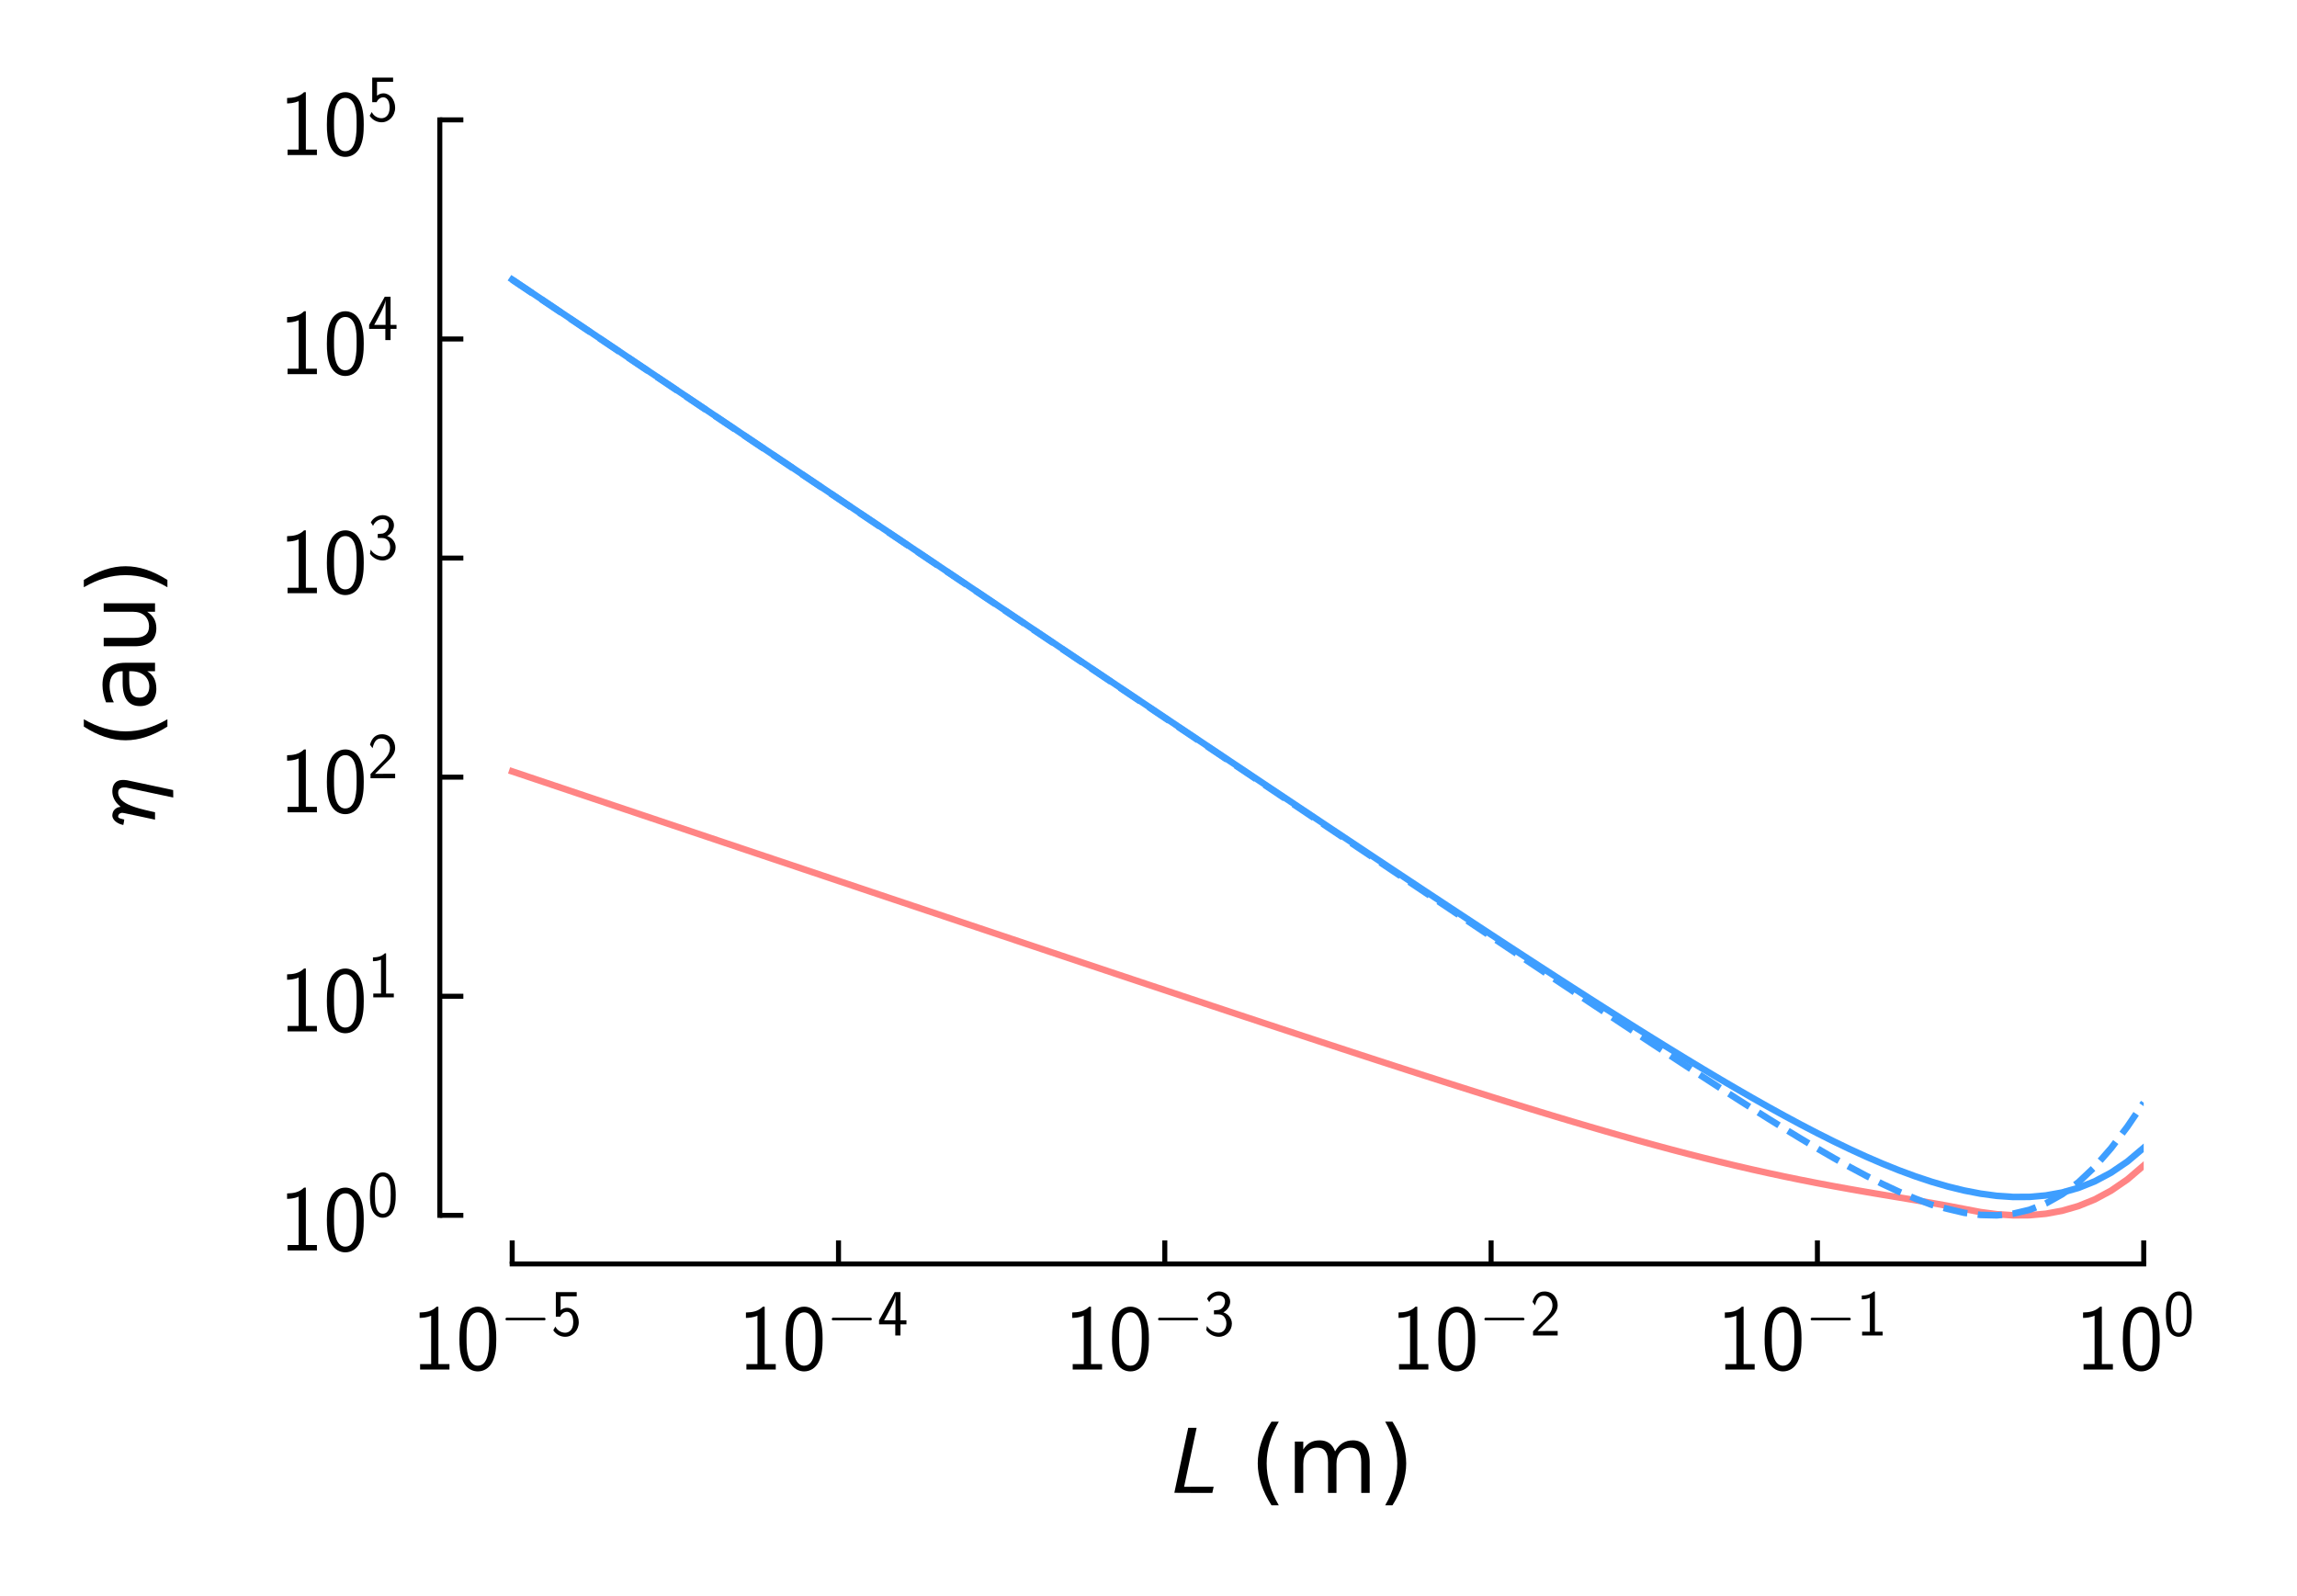
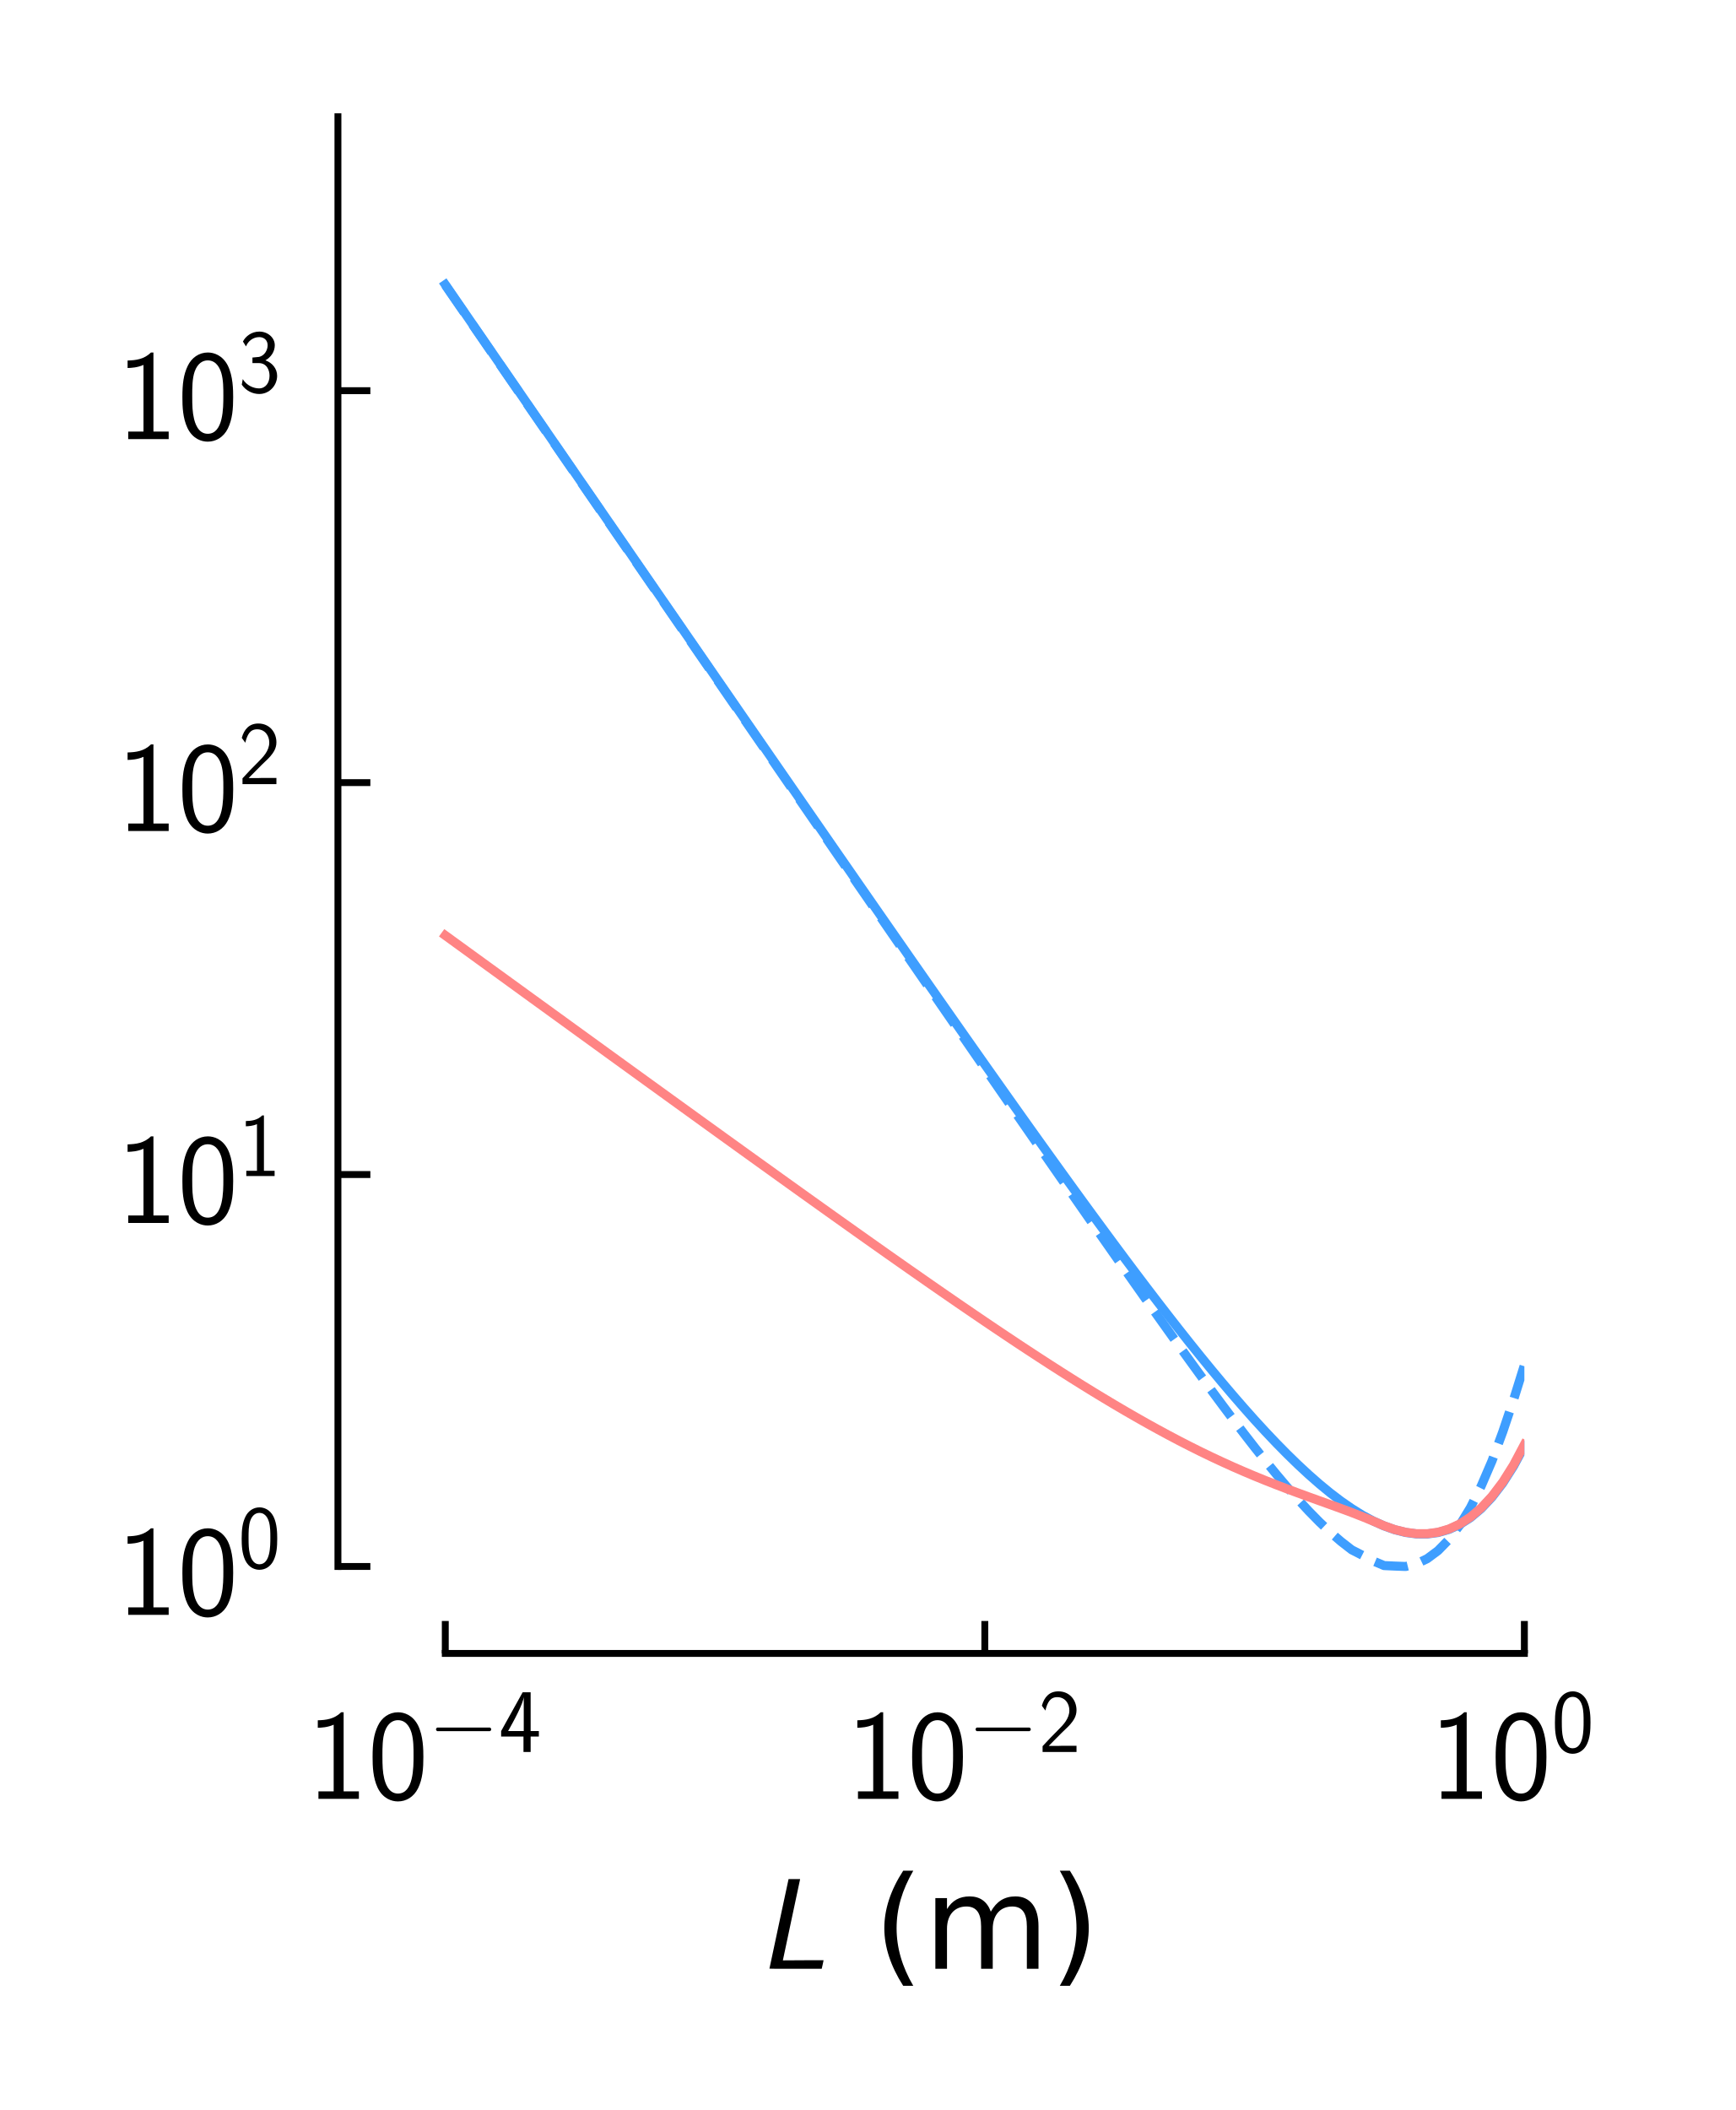
- <svg xmlns="http://www.w3.org/2000/svg" xmlns:xlink="http://www.w3.org/1999/xlink" width="195.138pt" height="135.533pt" viewBox="0 0 195.138 135.533" version="1.1">
+ <svg xmlns="http://www.w3.org/2000/svg" xmlns:xlink="http://www.w3.org/1999/xlink" width="107.047pt" height="130.139pt" viewBox="0 0 107.047 130.139" version="1.1">
  <defs>
    <style type="text/css">*{stroke-linejoin: round; stroke-linecap: butt}</style>
  </defs>
  <g id="figure_1">
    <g id="patch_1">
-       <path d="M 0 135.533  L 195.138 135.533  L 195.138 0  L 0 0  L 0 135.533  z " style="fill: none" />
+       <path d="M 0 130.139  L 107.047 130.139  L 107.047 0  L 0 0  L 0 130.139  z " style="fill: none" />
    </g>
    <g id="axes_1">
      <g id="patch_2">
-         <path d="M 37.363 107.373  L 182.116 107.373  L 182.116 10.185  L 37.363 10.185  L 37.363 107.373  z " style="fill: none" />
+         <path d="M 20.844 101.979  L 94.025 101.979  L 94.025 7.2  L 20.844 7.2  L 20.844 101.979  z " style="fill: none" />
      </g>
      <g id="matplotlib.axis_1">
        <g id="xtick_1">
          <g id="line2d_1">
            <defs>
-               <path id="mca2c06ceb9" d="M 0 0  L 0 -2  " style="stroke: #000000; stroke-width: 0.425" />
+               <path id="mf4461cd277" d="M 0 0  L 0 -2  " style="stroke: #000000; stroke-width: 0.425" />
            </defs>
            <g>
-               <use xlink:href="#mca2c06ceb9" x="43.513" y="107.373" style="stroke: #000000; stroke-width: 0.425" />
+               <use xlink:href="#mf4461cd277" x="27.466" y="101.979" style="stroke: #000000; stroke-width: 0.425" />
            </g>
          </g>
          <g id="text_1">
-             <g transform="translate(34.97909 116.3426) scale(0.08 -0.08)">
+             <g transform="translate(18.93165 110.9483) scale(0.08 -0.08)">
              <defs>
                <path id="CMSS17-31" d="M 1818 4288  L 1696 4288  C 1350 3949 947 3902 538 3891  L 538 3520  C 723 3526 1024 3539 1325 3673  L 1325 371  L 570 371  L 570 0  L 2573 0  L 2573 371  L 1818 371  L 1818 4288  z " transform="scale(0.015625)" />
                <path id="CMSS17-30" d="M 2758 2073  C 2758 2439 2752 3120 2490 3647  C 2227 4153 1805 4288 1504 4288  C 1069 4288 698 4031 506 3621  C 301 3191 243 2748 243 2073  C 243 1611 262 1046 493 551  C 755 6 1197 -128 1498 -128  C 1894 -128 2278 83 2496 525  C 2720 988 2758 1495 2758 2073  z M 1498 262  C 1011 262 864 821 819 1007  C 742 1328 730 1636 730 2144  C 730 2542 730 2992 851 3345  C 998 3756 1254 3897 1498 3897  C 1971 3897 2125 3422 2176 3255  C 2272 2915 2272 2516 2272 2144  C 2272 1546 2272 262 1498 262  z " transform="scale(0.015625)" />
                <path id="ComputerModernSans-Regular10pt-0" d="M 602 1715  C 582 1702 563 1683 557 1670  C 538 1644 538 1638 538 1600  C 538 1561 538 1555 557 1529  C 563 1516 582 1497 602 1484  L 627 1472  L 2483 1472  L 4346 1472  L 4371 1484  C 4390 1497 4410 1516 4422 1529  C 4435 1555 4442 1561 4442 1600  C 4442 1638 4435 1644 4422 1670  C 4410 1683 4390 1702 4371 1715  L 4346 1728  L 2483 1728  L 627 1728  L 602 1715  z " transform="scale(0.015625)" />
-                 <path id="CMSS17-35" d="M 934 3814  L 2502 3814  L 2502 4224  L 467 4224  L 467 1830  L 896 1830  C 1011 2103 1248 2304 1555 2304  C 1843 2304 2163 2044 2163 1299  C 2163 502 1709 268 1376 268  C 966 268 589 521 422 871  L 218 508  C 512 51 992 -128 1376 -128  C 2118 -128 2701 508 2701 1286  C 2701 2083 2182 2694 1562 2694  C 1338 2694 1120 2617 934 2464  L 934 3814  z " transform="scale(0.015625)" />
-               </defs>
-               <use xlink:href="#CMSS17-31" transform="scale(0.996264)" />
-               <use xlink:href="#CMSS17-30" transform="translate(46.84362 0) scale(0.996264)" />
-               <use xlink:href="#ComputerModernSans-Regular10pt-0" transform="translate(93.68725 36.15364) scale(0.697382)" />
-               <use xlink:href="#CMSS17-35" transform="translate(147.9282 36.15364) scale(0.697382)" />
-             </g>
-           </g>
-         </g>
-         <g id="xtick_2">
-           <g id="line2d_2">
-             <g>
-               <use xlink:href="#mca2c06ceb9" x="71.234" y="107.373" style="stroke: #000000; stroke-width: 0.425" />
-             </g>
-           </g>
-           <g id="text_2">
-             <g transform="translate(62.69958 116.3426) scale(0.08 -0.08)">
-               <defs>
                <path id="CMSS17-34" d="M 2253 1088  L 2835 1088  L 2835 1478  L 2253 1478  L 2253 4224  L 1690 4224  L 166 1478  L 166 1088  L 1747 1088  L 1747 0  L 2253 0  L 2253 1088  z M 659 1478  C 1030 2139 1766 3474 1766 3927  L 1766 1478  L 659 1478  z " transform="scale(0.015625)" />
              </defs>
              <use xlink:href="#CMSS17-31" transform="scale(0.996264)" />
              <use xlink:href="#CMSS17-30" transform="translate(46.84362 0) scale(0.996264)" />
              <use xlink:href="#ComputerModernSans-Regular10pt-0" transform="translate(93.68725 36.15364) scale(0.697382)" />
              <use xlink:href="#CMSS17-34" transform="translate(147.9282 36.15364) scale(0.697382)" />
            </g>
          </g>
        </g>
-         <g id="xtick_3">
-           <g id="line2d_3">
+         <g id="xtick_2">
+           <g id="line2d_2">
            <g>
-               <use xlink:href="#mca2c06ceb9" x="98.954" y="107.373" style="stroke: #000000; stroke-width: 0.425" />
+               <use xlink:href="#mf4461cd277" x="60.745" y="101.979" style="stroke: #000000; stroke-width: 0.425" />
            </g>
          </g>
-           <g id="text_3">
-             <g transform="translate(90.42007 116.3426) scale(0.08 -0.08)">
-               <defs>
-                 <path id="CMSS17-33" d="M 1005 2060  L 1440 2060  C 2042 2060 2214 1532 2214 1164  C 2214 662 1933 268 1472 268  C 1114 268 608 449 320 926  C 275 700 275 687 250 533  C 550 89 1037 -128 1485 -128  C 2214 -128 2752 481 2752 1158  C 2752 1667 2400 2092 1920 2252  C 2304 2463 2586 2860 2586 3321  C 2586 3859 2093 4288 1491 4288  C 941 4288 512 3948 333 3583  C 378 3519 493 3334 550 3238  C 691 3615 1056 3897 1485 3897  C 1843 3897 2080 3660 2080 3321  C 2080 2969 1856 2585 1478 2496  C 1453 2496 1056 2457 1005 2451  L 1005 2060  z " transform="scale(0.015625)" />
-               </defs>
-               <use xlink:href="#CMSS17-31" transform="scale(0.996264)" />
-               <use xlink:href="#CMSS17-30" transform="translate(46.84362 0) scale(0.996264)" />
-               <use xlink:href="#ComputerModernSans-Regular10pt-0" transform="translate(93.68725 36.15364) scale(0.697382)" />
-               <use xlink:href="#CMSS17-33" transform="translate(147.9282 36.15364) scale(0.697382)" />
-             </g>
-           </g>
-         </g>
-         <g id="xtick_4">
-           <g id="line2d_4">
-             <g>
-               <use xlink:href="#mca2c06ceb9" x="126.675" y="107.373" style="stroke: #000000; stroke-width: 0.425" />
-             </g>
-           </g>
-           <g id="text_4">
-             <g transform="translate(118.1406 116.3426) scale(0.08 -0.08)">
+           <g id="text_2">
+             <g transform="translate(52.21142 110.9483) scale(0.08 -0.08)">
              <defs>
                <path id="CMSS17-32" d="M 1651 1353  C 1830 1538 2099 1761 2285 1984  C 2464 2201 2701 2507 2701 2953  C 2701 3655 2227 4288 1421 4288  C 787 4288 422 3891 250 3272  L 499 2928  C 640 3508 838 3878 1338 3878  C 1888 3878 2195 3431 2195 2940  C 2195 2354 1747 1901 1408 1563  C 1030 1187 659 805 301 409  L 301 0  L 2701 0  L 2701 435  L 1613 435  C 1536 435 1459 428 1382 428  L 742 428  L 742 435  L 1651 1353  z " transform="scale(0.015625)" />
              </defs>
              <use xlink:href="#CMSS17-31" transform="scale(0.996264)" />
              <use xlink:href="#CMSS17-30" transform="translate(46.84362 0) scale(0.996264)" />
              <use xlink:href="#ComputerModernSans-Regular10pt-0" transform="translate(93.68725 36.15364) scale(0.697382)" />
              <use xlink:href="#CMSS17-32" transform="translate(147.9282 36.15364) scale(0.697382)" />
            </g>
          </g>
        </g>
-         <g id="xtick_5">
-           <g id="line2d_5">
+         <g id="xtick_3">
+           <g id="line2d_3">
            <g>
-               <use xlink:href="#mca2c06ceb9" x="154.395" y="107.373" style="stroke: #000000; stroke-width: 0.425" />
+               <use xlink:href="#mf4461cd277" x="94.025" y="101.979" style="stroke: #000000; stroke-width: 0.425" />
            </g>
          </g>
-           <g id="text_5">
-             <g transform="translate(145.8611 116.3426) scale(0.08 -0.08)">
-               <use xlink:href="#CMSS17-31" transform="scale(0.996264)" />
-               <use xlink:href="#CMSS17-30" transform="translate(46.84362 0) scale(0.996264)" />
-               <use xlink:href="#ComputerModernSans-Regular10pt-0" transform="translate(93.68725 36.15364) scale(0.697382)" />
-               <use xlink:href="#CMSS17-31" transform="translate(147.9282 36.15364) scale(0.697382)" />
-             </g>
-           </g>
-         </g>
-         <g id="xtick_6">
-           <g id="line2d_6">
-             <g>
-               <use xlink:href="#mca2c06ceb9" x="182.116" y="107.373" style="stroke: #000000; stroke-width: 0.425" />
-             </g>
-           </g>
-           <g id="text_6">
-             <g transform="translate(176.2936 116.3426) scale(0.08 -0.08)">
+           <g id="text_3">
+             <g transform="translate(88.20319 110.9483) scale(0.08 -0.08)">
              <use xlink:href="#CMSS17-31" transform="scale(0.996264)" />
              <use xlink:href="#CMSS17-30" transform="translate(46.84362 0) scale(0.996264)" />
              <use xlink:href="#CMSS17-30" transform="translate(93.68725 36.15364) scale(0.697382)" />
            </g>
          </g>
        </g>
-         <g id="text_7">
-           <g transform="translate(99.01504 126.8225) scale(0.08 -0.08)">
+         <g id="text_4">
+           <g transform="translate(46.71018 121.4283) scale(0.08 -0.08)">
            <defs>
              <path id="ComputerModernSans-MathitalicRegular10pt-4c" d="M 1075 2227  C 819 1011 602 12 602 6  C 602 0 864 0 1894 0  L 3194 0  L 3194 12  C 3213 70 3283 422 3283 422  C 3283 428 2829 422 2278 422  C 1722 416 1267 416 1267 416  C 1267 422 1459 1318 1690 2412  C 1920 3507 2112 4409 2118 4422  L 2118 4441  L 1830 4441  L 1549 4441  L 1075 2227  z " transform="scale(0.015625)" />
              <path id="BeraSans-Roman-28" d="M 1984 4857  L 1485 4857  C 851 3878 550 2937 550 2009  C 550 1081 864 134 1485 -845  L 1984 -845  C 1427 108 1158 1043 1158 2009  C 1158 2976 1427 3891 1984 4857  z " transform="scale(0.015625)" />
              <path id="BeraSans-Roman-6d" d="M 3328 2828  C 3155 3321 2797 3584 2285 3584  C 1779 3584 1421 3385 1158 2956  L 1158 3501  L 582 3501  L 582 0  L 1158 0  L 1158 1977  C 1158 2662 1530 3084 2118 3084  C 2611 3084 2848 2764 2848 2092  L 2848 0  L 3424 0  L 3424 1977  C 3424 2662 3795 3084 4390 3084  C 4877 3084 5114 2764 5114 2092  L 5114 0  L 5690 0  L 5690 2112  C 5690 3052 5274 3584 4550 3584  C 4006 3584 3616 3341 3328 2828  z " transform="scale(0.015625)" />
              <path id="BeraSans-Roman-29" d="M 512 4857  C 1069 3891 1338 2976 1338 2009  C 1338 1043 1069 108 512 -845  L 1011 -845  C 1632 134 1946 1081 1946 2009  C 1946 2937 1632 3878 1011 4857  L 512 4857  z " transform="scale(0.015625)" />
            </defs>
            <use xlink:href="#ComputerModernSans-MathitalicRegular10pt-4c" transform="scale(0.996264)" />
            <use xlink:href="#BeraSans-Roman-28" transform="translate(89.38723 0) scale(0.996264)" />
            <use xlink:href="#BeraSans-Roman-6d" transform="translate(128.2416 0) scale(0.996264)" />
            <use xlink:href="#BeraSans-Roman-29" transform="translate(225.2777 0) scale(0.996264)" />
          </g>
        </g>
      </g>
      <g id="matplotlib.axis_2">
        <g id="ytick_1">
-           <g id="line2d_7">
+           <g id="line2d_4">
            <defs>
-               <path id="ma0d3f59bb4" d="M 0 0  L 2 0  " style="stroke: #000000; stroke-width: 0.425" />
+               <path id="madc1efafc9" d="M 0 0  L 2 0  " style="stroke: #000000; stroke-width: 0.425" />
            </defs>
            <g>
-               <use xlink:href="#ma0d3f59bb4" x="37.363" y="103.244" style="stroke: #000000; stroke-width: 0.425" />
+               <use xlink:href="#madc1efafc9" x="20.844" y="96.616" style="stroke: #000000; stroke-width: 0.425" />
            </g>
          </g>
-           <g id="text_8">
-             <g transform="translate(23.71935 106.2288) scale(0.08 -0.08)">
+           <g id="text_5">
+             <g transform="translate(7.2 99.60073) scale(0.08 -0.08)">
              <use xlink:href="#CMSS17-31" transform="scale(0.996264)" />
              <use xlink:href="#CMSS17-30" transform="translate(46.84362 0) scale(0.996264)" />
              <use xlink:href="#CMSS17-30" transform="translate(93.68725 36.15364) scale(0.697382)" />
            </g>
          </g>
        </g>
        <g id="ytick_2">
-           <g id="line2d_8">
+           <g id="line2d_5">
            <g>
-               <use xlink:href="#ma0d3f59bb4" x="37.363" y="84.632" style="stroke: #000000; stroke-width: 0.425" />
+               <use xlink:href="#madc1efafc9" x="20.844" y="72.443" style="stroke: #000000; stroke-width: 0.425" />
            </g>
          </g>
-           <g id="text_9">
-             <g transform="translate(23.71935 87.61693) scale(0.08 -0.08)">
+           <g id="text_6">
+             <g transform="translate(7.2 75.42753) scale(0.08 -0.08)">
              <use xlink:href="#CMSS17-31" transform="scale(0.996264)" />
              <use xlink:href="#CMSS17-30" transform="translate(46.84362 0) scale(0.996264)" />
              <use xlink:href="#CMSS17-31" transform="translate(93.68725 36.15364) scale(0.697382)" />
            </g>
          </g>
        </g>
        <g id="ytick_3">
-           <g id="line2d_9">
+           <g id="line2d_6">
            <g>
-               <use xlink:href="#ma0d3f59bb4" x="37.363" y="66.02" style="stroke: #000000; stroke-width: 0.425" />
+               <use xlink:href="#madc1efafc9" x="20.844" y="48.27" style="stroke: #000000; stroke-width: 0.425" />
            </g>
          </g>
-           <g id="text_10">
-             <g transform="translate(23.71935 69.0051) scale(0.08 -0.08)">
+           <g id="text_7">
+             <g transform="translate(7.2 51.25434) scale(0.08 -0.08)">
              <use xlink:href="#CMSS17-31" transform="scale(0.996264)" />
              <use xlink:href="#CMSS17-30" transform="translate(46.84362 0) scale(0.996264)" />
              <use xlink:href="#CMSS17-32" transform="translate(93.68725 36.15364) scale(0.697382)" />
            </g>
          </g>
        </g>
        <g id="ytick_4">
-           <g id="line2d_10">
+           <g id="line2d_7">
            <g>
-               <use xlink:href="#ma0d3f59bb4" x="37.363" y="47.408" style="stroke: #000000; stroke-width: 0.425" />
+               <use xlink:href="#madc1efafc9" x="20.844" y="24.096" style="stroke: #000000; stroke-width: 0.425" />
            </g>
          </g>
-           <g id="text_11">
-             <g transform="translate(23.71935 50.39327) scale(0.08 -0.08)">
+           <g id="text_8">
+             <g transform="translate(7.2 27.08114) scale(0.08 -0.08)">
+               <defs>
+                 <path id="CMSS17-33" d="M 1005 2060  L 1440 2060  C 2042 2060 2214 1532 2214 1164  C 2214 662 1933 268 1472 268  C 1114 268 608 449 320 926  C 275 700 275 687 250 533  C 550 89 1037 -128 1485 -128  C 2214 -128 2752 481 2752 1158  C 2752 1667 2400 2092 1920 2252  C 2304 2463 2586 2860 2586 3321  C 2586 3859 2093 4288 1491 4288  C 941 4288 512 3948 333 3583  C 378 3519 493 3334 550 3238  C 691 3615 1056 3897 1485 3897  C 1843 3897 2080 3660 2080 3321  C 2080 2969 1856 2585 1478 2496  C 1453 2496 1056 2457 1005 2451  L 1005 2060  z " transform="scale(0.015625)" />
+               </defs>
              <use xlink:href="#CMSS17-31" transform="scale(0.996264)" />
              <use xlink:href="#CMSS17-30" transform="translate(46.84362 0) scale(0.996264)" />
              <use xlink:href="#CMSS17-33" transform="translate(93.68725 36.15364) scale(0.697382)" />
            </g>
          </g>
        </g>
-         <g id="ytick_5">
-           <g id="line2d_11">
-             <g>
-               <use xlink:href="#ma0d3f59bb4" x="37.363" y="28.797" style="stroke: #000000; stroke-width: 0.425" />
-             </g>
-           </g>
-           <g id="text_12">
-             <g transform="translate(23.71935 31.78143) scale(0.08 -0.08)">
-               <use xlink:href="#CMSS17-31" transform="scale(0.996264)" />
-               <use xlink:href="#CMSS17-30" transform="translate(46.84362 0) scale(0.996264)" />
-               <use xlink:href="#CMSS17-34" transform="translate(93.68725 36.15364) scale(0.697382)" />
-             </g>
-           </g>
-         </g>
-         <g id="ytick_6">
-           <g id="line2d_12">
-             <g>
-               <use xlink:href="#ma0d3f59bb4" x="37.363" y="10.185" style="stroke: #000000; stroke-width: 0.425" />
-             </g>
-           </g>
-           <g id="text_13">
-             <g transform="translate(23.71935 13.1696) scale(0.08 -0.08)">
-               <use xlink:href="#CMSS17-31" transform="scale(0.996264)" />
-               <use xlink:href="#CMSS17-30" transform="translate(46.84362 0) scale(0.996264)" />
-               <use xlink:href="#CMSS17-35" transform="translate(93.68725 36.15364) scale(0.697382)" />
-             </g>
-           </g>
-         </g>
-         <g id="text_14">
-           <g transform="translate(13.1696 70.4477) rotate(-90) scale(0.08 -0.08)">
-             <defs>
-               <path id="ComputerModernSans-MathitalicRegular10pt-11" d="M 858 2905  C 646 2854 461 2662 352 2374  C 326 2297 288 2169 294 2163  C 301 2156 659 2092 666 2099  C 666 2099 678 2137 685 2182  C 723 2348 755 2451 800 2489  C 832 2515 845 2515 896 2515  C 1005 2502 1088 2419 1114 2304  C 1133 2220 1133 2208 890 1088  C 768 505 666 19 659 12  L 659 0  L 909 0  L 1165 0  L 1165 12  C 1171 19 1190 121 1216 243  C 1357 876 1466 1286 1600 1619  C 1830 2201 2118 2496 2477 2515  C 2662 2521 2784 2438 2835 2272  C 2854 2201 2861 2067 2848 1964  C 2842 1926 2688 1196 2502 345  C 2323 -506 2176 -1217 2170 -1223  L 2170 -1242  L 2419 -1242  C 2560 -1242 2675 -1242 2675 -1236  C 2675 -1236 2822 -545 3002 300  C 3181 1145 3334 1881 3347 1926  C 3366 2035 3373 2214 3360 2304  C 3315 2681 3066 2892 2637 2912  C 2234 2924 1875 2752 1581 2400  C 1549 2368 1530 2342 1530 2348  C 1523 2355 1523 2374 1523 2400  C 1504 2566 1408 2726 1267 2822  C 1152 2892 979 2931 858 2905  z " transform="scale(0.015625)" />
-               <path id="BeraSans-Roman-61" d="M 2195 1760  L 2765 1760  L 2765 1632  C 2765 883 2349 390 1709 390  C 1248 390 960 646 960 1056  C 960 1312 1050 1491 1229 1600  C 1408 1708 1728 1760 2195 1760  z M 3341 1996  C 3341 3065 2848 3584 1830 3584  C 1453 3584 1056 3501 640 3341  L 640 2809  C 992 2995 1370 3097 1773 3097  C 2406 3097 2765 2796 2765 2265  L 2765 2208  L 1958 2208  C 915 2208 384 1804 384 1017  C 384 345 838 -90 1555 -90  C 2125 -90 2502 102 2765 531  L 2765 0  L 3341 0  L 3341 1996  z " transform="scale(0.015625)" />
-               <path id="BeraSans-Roman-75" d="M 544 1382  C 544 416 973 -90 1773 -90  C 2259 -90 2618 108 2899 537  L 2899 0  L 3475 0  L 3475 3501  L 2899 3501  L 2899 1516  C 2899 832 2515 409 1894 409  C 1376 409 1120 742 1120 1401  L 1120 3501  L 544 3501  L 544 1382  z " transform="scale(0.015625)" />
-             </defs>
-             <use xlink:href="#ComputerModernSans-MathitalicRegular10pt-11" transform="scale(0.996264)" />
-             <use xlink:href="#BeraSans-Roman-28" transform="translate(85.93745 0) scale(0.996264)" />
-             <use xlink:href="#BeraSans-Roman-61" transform="translate(124.7918 0) scale(0.996264)" />
-             <use xlink:href="#BeraSans-Roman-75" transform="translate(185.8628 0) scale(0.996264)" />
-             <use xlink:href="#BeraSans-Roman-29" transform="translate(249.0259 0) scale(0.996264)" />
-           </g>
-         </g>
      </g>
      <g id="patch_3">
-         <path d="M 37.363 103.244  L 37.363 10.185  " style="fill: none; stroke: #000000; stroke-width: 0.425; stroke-linejoin: miter; stroke-linecap: square" />
+         <path d="M 20.844 96.616  L 20.844 7.2  " style="fill: none; stroke: #000000; stroke-width: 0.425; stroke-linejoin: miter; stroke-linecap: square" />
      </g>
      <g id="patch_4">
-         <path d="M 43.513 107.373  L 182.116 107.373  " style="fill: none; stroke: #000000; stroke-width: 0.425; stroke-linejoin: miter; stroke-linecap: square" />
+         <path d="M 27.466 101.979  L 94.025 101.979  " style="fill: none; stroke: #000000; stroke-width: 0.425; stroke-linejoin: miter; stroke-linecap: square" />
      </g>
-       <g id="line2d_13">
-         <path d="M 43.513 65.531  L 44.899 65.996  L 46.285 66.461  L 47.671 66.926  L 49.057 67.392  L 50.443 67.857  L 51.829 68.322  L 53.215 68.787  L 54.601 69.253  L 55.987 69.718  L 57.373 70.183  L 58.759 70.648  L 60.145 71.113  L 61.531 71.579  L 62.917 72.044  L 64.303 72.509  L 65.69 72.974  L 67.076 73.439  L 68.462 73.904  L 69.848 74.369  L 71.234 74.834  L 72.62 75.299  L 74.006 75.764  L 75.392 76.229  L 76.778 76.694  L 78.164 77.158  L 79.55 77.623  L 80.936 78.087  L 82.322 78.552  L 83.708 79.016  L 85.094 79.481  L 86.48 79.945  L 87.866 80.409  L 89.252 80.873  L 90.638 81.337  L 92.024 81.8  L 93.41 82.263  L 94.796 82.727  L 96.182 83.189  L 97.568 83.652  L 98.954 84.114  L 100.34 84.576  L 101.726 85.037  L 103.112 85.498  L 104.498 85.958  L 105.884 86.418  L 107.27 86.877  L 108.656 87.336  L 110.042 87.793  L 111.428 88.25  L 112.814 88.705  L 114.2 89.159  L 115.586 89.613  L 116.972 90.064  L 118.358 90.514  L 119.744 90.962  L 121.13 91.408  L 122.517 91.852  L 123.903 92.294  L 125.289 92.732  L 126.675 93.168  L 128.061 93.6  L 129.447 94.028  L 130.833 94.452  L 132.219 94.872  L 133.605 95.286  L 134.991 95.695  L 136.377 96.098  L 137.763 96.494  L 139.149 96.883  L 140.535 97.264  L 141.921 97.637  L 143.307 98  L 144.693 98.353  L 146.079 98.696  L 147.465 99.028  L 148.851 99.349  L 150.237 99.657  L 151.623 99.953  L 153.009 100.237  L 154.395 100.509  L 155.781 100.769  L 157.167 101.019  L 158.553 101.26  L 159.939 101.494  L 161.325 101.724  L 162.711 101.955  L 164.097 102.191  L 165.483 102.438  L 166.869 102.704  L 168.255 102.967  L 169.641 103.151  L 171.027 103.244  L 172.413 103.234  L 173.799 103.11  L 175.185 102.855  L 176.571 102.456  L 177.958 101.893  L 179.344 101.147  L 180.73 100.195  L 182.116 99.011  " clip-path="url(#pacd4a3332f)" style="fill: none; stroke: #ff8484; stroke-width: 0.559; stroke-linecap: square" />
+       <g id="line2d_8">
+         <path d="M 27.466 17.579  L 28.131 18.546  L 28.797 19.513  L 29.462 20.48  L 30.128 21.447  L 30.794 22.413  L 31.459 23.38  L 32.125 24.347  L 32.79 25.314  L 33.456 26.281  L 34.122 27.248  L 34.787 28.215  L 35.453 29.181  L 36.118 30.148  L 36.784 31.115  L 37.45 32.082  L 38.115 33.049  L 38.781 34.015  L 39.446 34.982  L 40.112 35.949  L 40.778 36.916  L 41.443 37.882  L 42.109 38.849  L 42.774 39.816  L 43.44 40.782  L 44.106 41.749  L 44.771 42.715  L 45.437 43.682  L 46.102 44.648  L 46.768 45.615  L 47.434 46.581  L 48.099 47.547  L 48.765 48.514  L 49.43 49.48  L 50.096 50.446  L 50.762 51.412  L 51.427 52.378  L 52.093 53.344  L 52.758 54.31  L 53.424 55.275  L 54.089 56.241  L 54.755 57.206  L 55.421 58.171  L 56.086 59.136  L 56.752 60.101  L 57.417 61.065  L 58.083 62.03  L 58.749 62.994  L 59.414 63.957  L 60.08 64.921  L 60.745 65.883  L 61.411 66.846  L 62.077 67.808  L 62.742 68.769  L 63.408 69.729  L 64.073 70.689  L 64.739 71.648  L 65.405 72.606  L 66.07 73.563  L 66.736 74.518  L 67.401 75.472  L 68.067 76.424  L 68.733 77.374  L 69.398 78.321  L 70.064 79.266  L 70.729 80.208  L 71.395 81.146  L 72.061 82.079  L 72.726 83.008  L 73.392 83.931  L 74.057 84.846  L 74.723 85.753  L 75.389 86.651  L 76.054 87.537  L 76.72 88.409  L 77.385 89.266  L 78.051 90.104  L 78.717 90.919  L 79.382 91.707  L 80.048 92.465  L 80.713 93.186  L 81.379 93.865  L 82.044 94.494  L 82.71 95.071  L 83.376 95.589  L 84.041 95.93  L 84.707 96.279  L 85.372 96.561  L 86.038 96.591  L 86.704 96.616  L 87.369 96.453  L 88.035 96.133  L 88.7 95.639  L 89.366 94.958  L 90.032 94.076  L 90.697 92.988  L 91.363 91.652  L 92.028 90.108  L 92.694 88.305  L 93.36 86.33  L 94.025 84.2  " clip-path="url(#pe1bfa57853)" style="fill: none; stroke-dasharray: 2.067,0.894; stroke-dashoffset: 0; stroke: #3e9eff; stroke-width: 0.559" />
      </g>
-       <g id="line2d_14">
-         <path d="M 43.513 23.765  L 44.899 24.696  L 46.285 25.626  L 47.671 26.557  L 49.057 27.487  L 50.443 28.418  L 51.829 29.349  L 53.215 30.279  L 54.601 31.21  L 55.987 32.14  L 57.373 33.071  L 58.759 34.002  L 60.145 34.932  L 61.531 35.863  L 62.917 36.793  L 64.303 37.724  L 65.69 38.654  L 67.076 39.585  L 68.462 40.516  L 69.848 41.446  L 71.234 42.377  L 72.62 43.307  L 74.006 44.238  L 75.392 45.168  L 76.778 46.099  L 78.164 47.029  L 79.55 47.96  L 80.936 48.89  L 82.322 49.821  L 83.708 50.751  L 85.094 51.682  L 86.48 52.612  L 87.866 53.543  L 89.252 54.473  L 90.638 55.404  L 92.024 56.334  L 93.41 57.265  L 94.796 58.195  L 96.182 59.125  L 97.568 60.056  L 98.954 60.986  L 100.34 61.916  L 101.726 62.846  L 103.112 63.776  L 104.498 64.706  L 105.884 65.636  L 107.27 66.566  L 108.656 67.496  L 110.042 68.426  L 111.428 69.356  L 112.814 70.285  L 114.2 71.214  L 115.586 72.144  L 116.972 73.073  L 118.358 74.002  L 119.744 74.93  L 121.13 75.858  L 122.517 76.786  L 123.903 77.714  L 125.289 78.641  L 126.675 79.568  L 128.061 80.494  L 129.447 81.42  L 130.833 82.344  L 132.219 83.268  L 133.605 84.191  L 134.991 85.112  L 136.377 86.032  L 137.763 86.95  L 139.149 87.866  L 140.535 88.78  L 141.921 89.69  L 143.307 90.597  L 144.693 91.499  L 146.079 92.396  L 147.465 93.286  L 148.851 94.168  L 150.237 95.04  L 151.623 95.9  L 153.009 96.745  L 154.395 97.571  L 155.781 98.375  L 157.167 99.15  L 158.553 99.891  L 159.939 100.589  L 161.325 101.237  L 162.711 101.824  L 164.097 102.344  L 165.483 102.702  L 166.869 103.028  L 168.255 103.21  L 169.641 103.244  L 171.027 103.104  L 172.413 102.775  L 173.799 102.235  L 175.185 101.457  L 176.571 100.437  L 177.958 99.128  L 179.344 97.54  L 180.73 95.711  L 182.116 93.671  " clip-path="url(#pacd4a3332f)" style="fill: none; stroke-dasharray: 2.067,0.894; stroke-dashoffset: 0; stroke: #3e9eff; stroke-width: 0.559" />
+       <g id="line2d_9">
+         <path d="M 27.466 17.555  L 28.131 18.522  L 28.797 19.488  L 29.462 20.455  L 30.128 21.422  L 30.794 22.388  L 31.459 23.355  L 32.125 24.321  L 32.79 25.288  L 33.456 26.254  L 34.122 27.221  L 34.787 28.187  L 35.453 29.153  L 36.118 30.119  L 36.784 31.085  L 37.45 32.052  L 38.115 33.017  L 38.781 33.983  L 39.446 34.949  L 40.112 35.915  L 40.778 36.88  L 41.443 37.846  L 42.109 38.811  L 42.774 39.776  L 43.44 40.741  L 44.106 41.706  L 44.771 42.67  L 45.437 43.635  L 46.102 44.599  L 46.768 45.562  L 47.434 46.526  L 48.099 47.489  L 48.765 48.452  L 49.43 49.414  L 50.096 50.376  L 50.762 51.337  L 51.427 52.298  L 52.093 53.258  L 52.758 54.218  L 53.424 55.177  L 54.089 56.135  L 54.755 57.092  L 55.421 58.049  L 56.086 59.004  L 56.752 59.958  L 57.417 60.911  L 58.083 61.863  L 58.749 62.813  L 59.414 63.762  L 60.08 64.709  L 60.745 65.654  L 61.411 66.596  L 62.077 67.537  L 62.742 68.475  L 63.408 69.41  L 64.073 70.342  L 64.739 71.27  L 65.405 72.195  L 66.07 73.116  L 66.736 74.033  L 67.401 74.944  L 68.067 75.85  L 68.733 76.751  L 69.398 77.645  L 70.064 78.532  L 70.729 79.411  L 71.395 80.282  L 72.061 81.143  L 72.726 81.994  L 73.392 82.835  L 74.057 83.662  L 74.723 84.477  L 75.389 85.277  L 76.054 86.06  L 76.72 86.826  L 77.385 87.573  L 78.051 88.298  L 78.717 89  L 79.382 89.676  L 80.048 90.325  L 80.713 90.942  L 81.379 91.526  L 82.044 92.073  L 82.71 92.58  L 83.376 93.041  L 84.041 93.455  L 84.707 93.814  L 85.372 94.115  L 86.038 94.352  L 86.704 94.519  L 87.369 94.608  L 88.035 94.612  L 88.7 94.523  L 89.366 94.332  L 90.032 94.03  L 90.697 93.605  L 91.363 93.045  L 92.028 92.338  L 92.694 91.469  L 93.36 90.422  L 94.025 89.181  " clip-path="url(#pe1bfa57853)" style="fill: none; stroke: #3e9eff; stroke-width: 0.559; stroke-linecap: square" />
      </g>
-       <g id="line2d_15">
-         <path d="M 43.513 23.748  L 44.899 24.679  L 46.285 25.609  L 47.671 26.54  L 49.057 27.47  L 50.443 28.401  L 51.829 29.331  L 53.215 30.262  L 54.601 31.193  L 55.987 32.123  L 57.373 33.054  L 58.759 33.984  L 60.145 34.915  L 61.531 35.845  L 62.917 36.776  L 64.303 37.706  L 65.69 38.637  L 67.076 39.567  L 68.462 40.497  L 69.848 41.428  L 71.234 42.358  L 72.62 43.289  L 74.006 44.219  L 75.392 45.149  L 76.778 46.079  L 78.164 47.01  L 79.55 47.94  L 80.936 48.87  L 82.322 49.8  L 83.708 50.73  L 85.094 51.66  L 86.48 52.59  L 87.866 53.52  L 89.252 54.449  L 90.638 55.379  L 92.024 56.308  L 93.41 57.237  L 94.796 58.167  L 96.182 59.095  L 97.568 60.024  L 98.954 60.953  L 100.34 61.881  L 101.726 62.809  L 103.112 63.737  L 104.498 64.664  L 105.884 65.591  L 107.27 66.517  L 108.656 67.443  L 110.042 68.368  L 111.428 69.293  L 112.814 70.217  L 114.2 71.14  L 115.586 72.062  L 116.972 72.984  L 118.358 73.904  L 119.744 74.822  L 121.13 75.74  L 122.517 76.656  L 123.903 77.569  L 125.289 78.481  L 126.675 79.391  L 128.061 80.298  L 129.447 81.202  L 130.833 82.103  L 132.219 83.001  L 133.605 83.894  L 134.991 84.783  L 136.377 85.666  L 137.763 86.544  L 139.149 87.416  L 140.535 88.28  L 141.921 89.136  L 143.307 89.983  L 144.693 90.82  L 146.079 91.646  L 147.465 92.458  L 148.851 93.257  L 150.237 94.039  L 151.623 94.803  L 153.009 95.547  L 154.395 96.267  L 155.781 96.963  L 157.167 97.629  L 158.553 98.264  L 159.939 98.862  L 161.325 99.419  L 162.711 99.931  L 164.097 100.392  L 165.483 100.796  L 166.869 101.135  L 168.255 101.402  L 169.641 101.589  L 171.027 101.684  L 172.413 101.677  L 173.799 101.555  L 175.185 101.306  L 176.571 100.911  L 177.958 100.356  L 179.344 99.618  L 180.73 98.676  L 182.116 97.506  " clip-path="url(#pacd4a3332f)" style="fill: none; stroke: #3e9eff; stroke-width: 0.559; stroke-linecap: square" />
+       <g id="line2d_10">
+         <path d="M 27.466 57.695  L 28.131 58.178  L 28.797 58.661  L 29.462 59.144  L 30.128 59.627  L 30.794 60.11  L 31.459 60.593  L 32.125 61.076  L 32.79 61.559  L 33.456 62.041  L 34.122 62.524  L 34.787 63.006  L 35.453 63.489  L 36.118 63.971  L 36.784 64.453  L 37.45 64.936  L 38.115 65.418  L 38.781 65.9  L 39.446 66.381  L 40.112 66.863  L 40.778 67.344  L 41.443 67.825  L 42.109 68.306  L 42.774 68.787  L 43.44 69.268  L 44.106 69.748  L 44.771 70.228  L 45.437 70.707  L 46.102 71.186  L 46.768 71.665  L 47.434 72.143  L 48.099 72.621  L 48.765 73.098  L 49.43 73.575  L 50.096 74.051  L 50.762 74.526  L 51.427 75.001  L 52.093 75.474  L 52.758 75.947  L 53.424 76.419  L 54.089 76.889  L 54.755 77.359  L 55.421 77.827  L 56.086 78.293  L 56.752 78.758  L 57.417 79.222  L 58.083 79.683  L 58.749 80.143  L 59.414 80.6  L 60.08 81.055  L 60.745 81.507  L 61.411 81.956  L 62.077 82.403  L 62.742 82.846  L 63.408 83.285  L 64.073 83.72  L 64.739 84.152  L 65.405 84.578  L 66.07 85  L 66.736 85.417  L 67.401 85.828  L 68.067 86.232  L 68.733 86.631  L 69.398 87.022  L 70.064 87.406  L 70.729 87.783  L 71.395 88.151  L 72.061 88.511  L 72.726 88.862  L 73.392 89.203  L 74.057 89.535  L 74.723 89.857  L 75.389 90.168  L 76.054 90.47  L 76.72 90.761  L 77.385 91.042  L 78.051 91.313  L 78.717 91.576  L 79.382 91.831  L 80.048 92.078  L 80.713 92.321  L 81.379 92.561  L 82.044 92.8  L 82.71 93.041  L 83.376 93.289  L 84.041 93.548  L 84.707 93.821  L 85.372 94.108  L 86.038 94.343  L 86.704 94.507  L 87.369 94.594  L 88.035 94.595  L 88.7 94.503  L 89.366 94.309  L 90.032 94.001  L 90.697 93.57  L 91.363 93.004  L 92.028 92.288  L 92.694 91.41  L 93.36 90.351  L 94.025 89.096  " clip-path="url(#pe1bfa57853)" style="fill: none; stroke: #ff8484; stroke-width: 0.559; stroke-linecap: square" />
      </g>
    </g>
  </g>
  <defs>
-     <clipPath id="pacd4a3332f">
-       <rect x="37.363" y="10.185" width="144.752" height="97.188" />
+     <clipPath id="pe1bfa57853">
+       <rect x="20.844" y="7.2" width="73.181" height="94.779" />
    </clipPath>
  </defs>
</svg>
